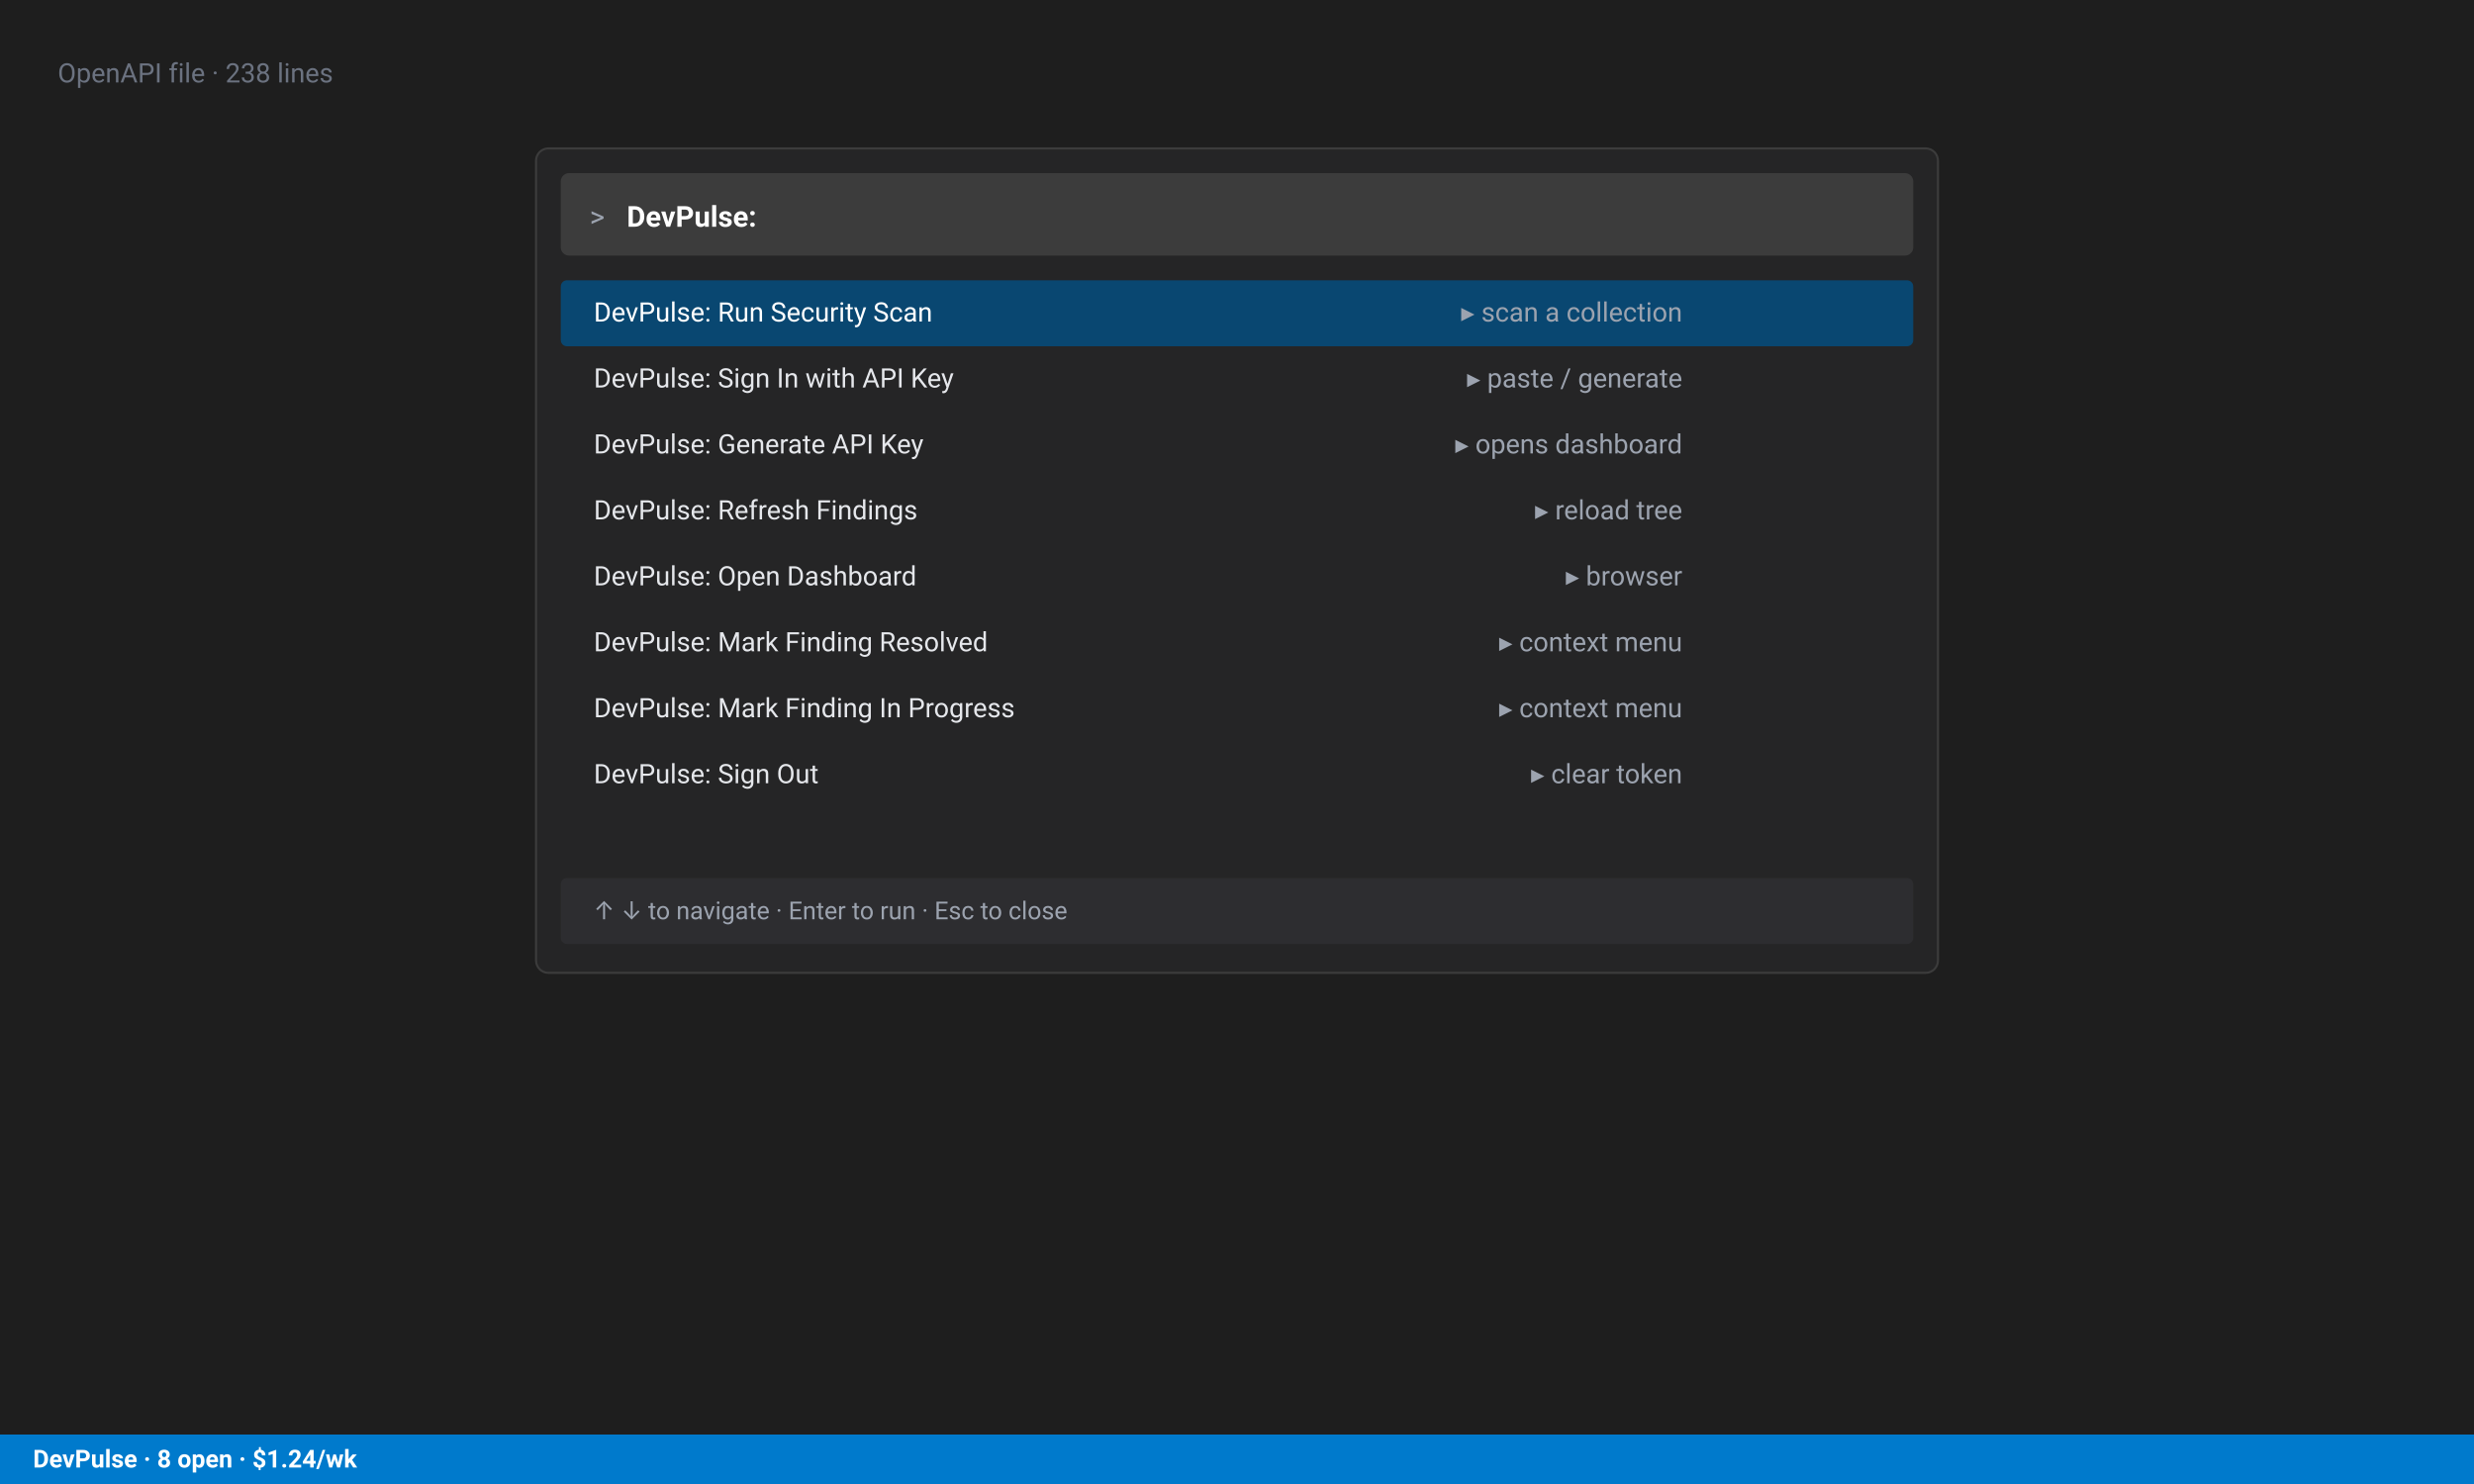
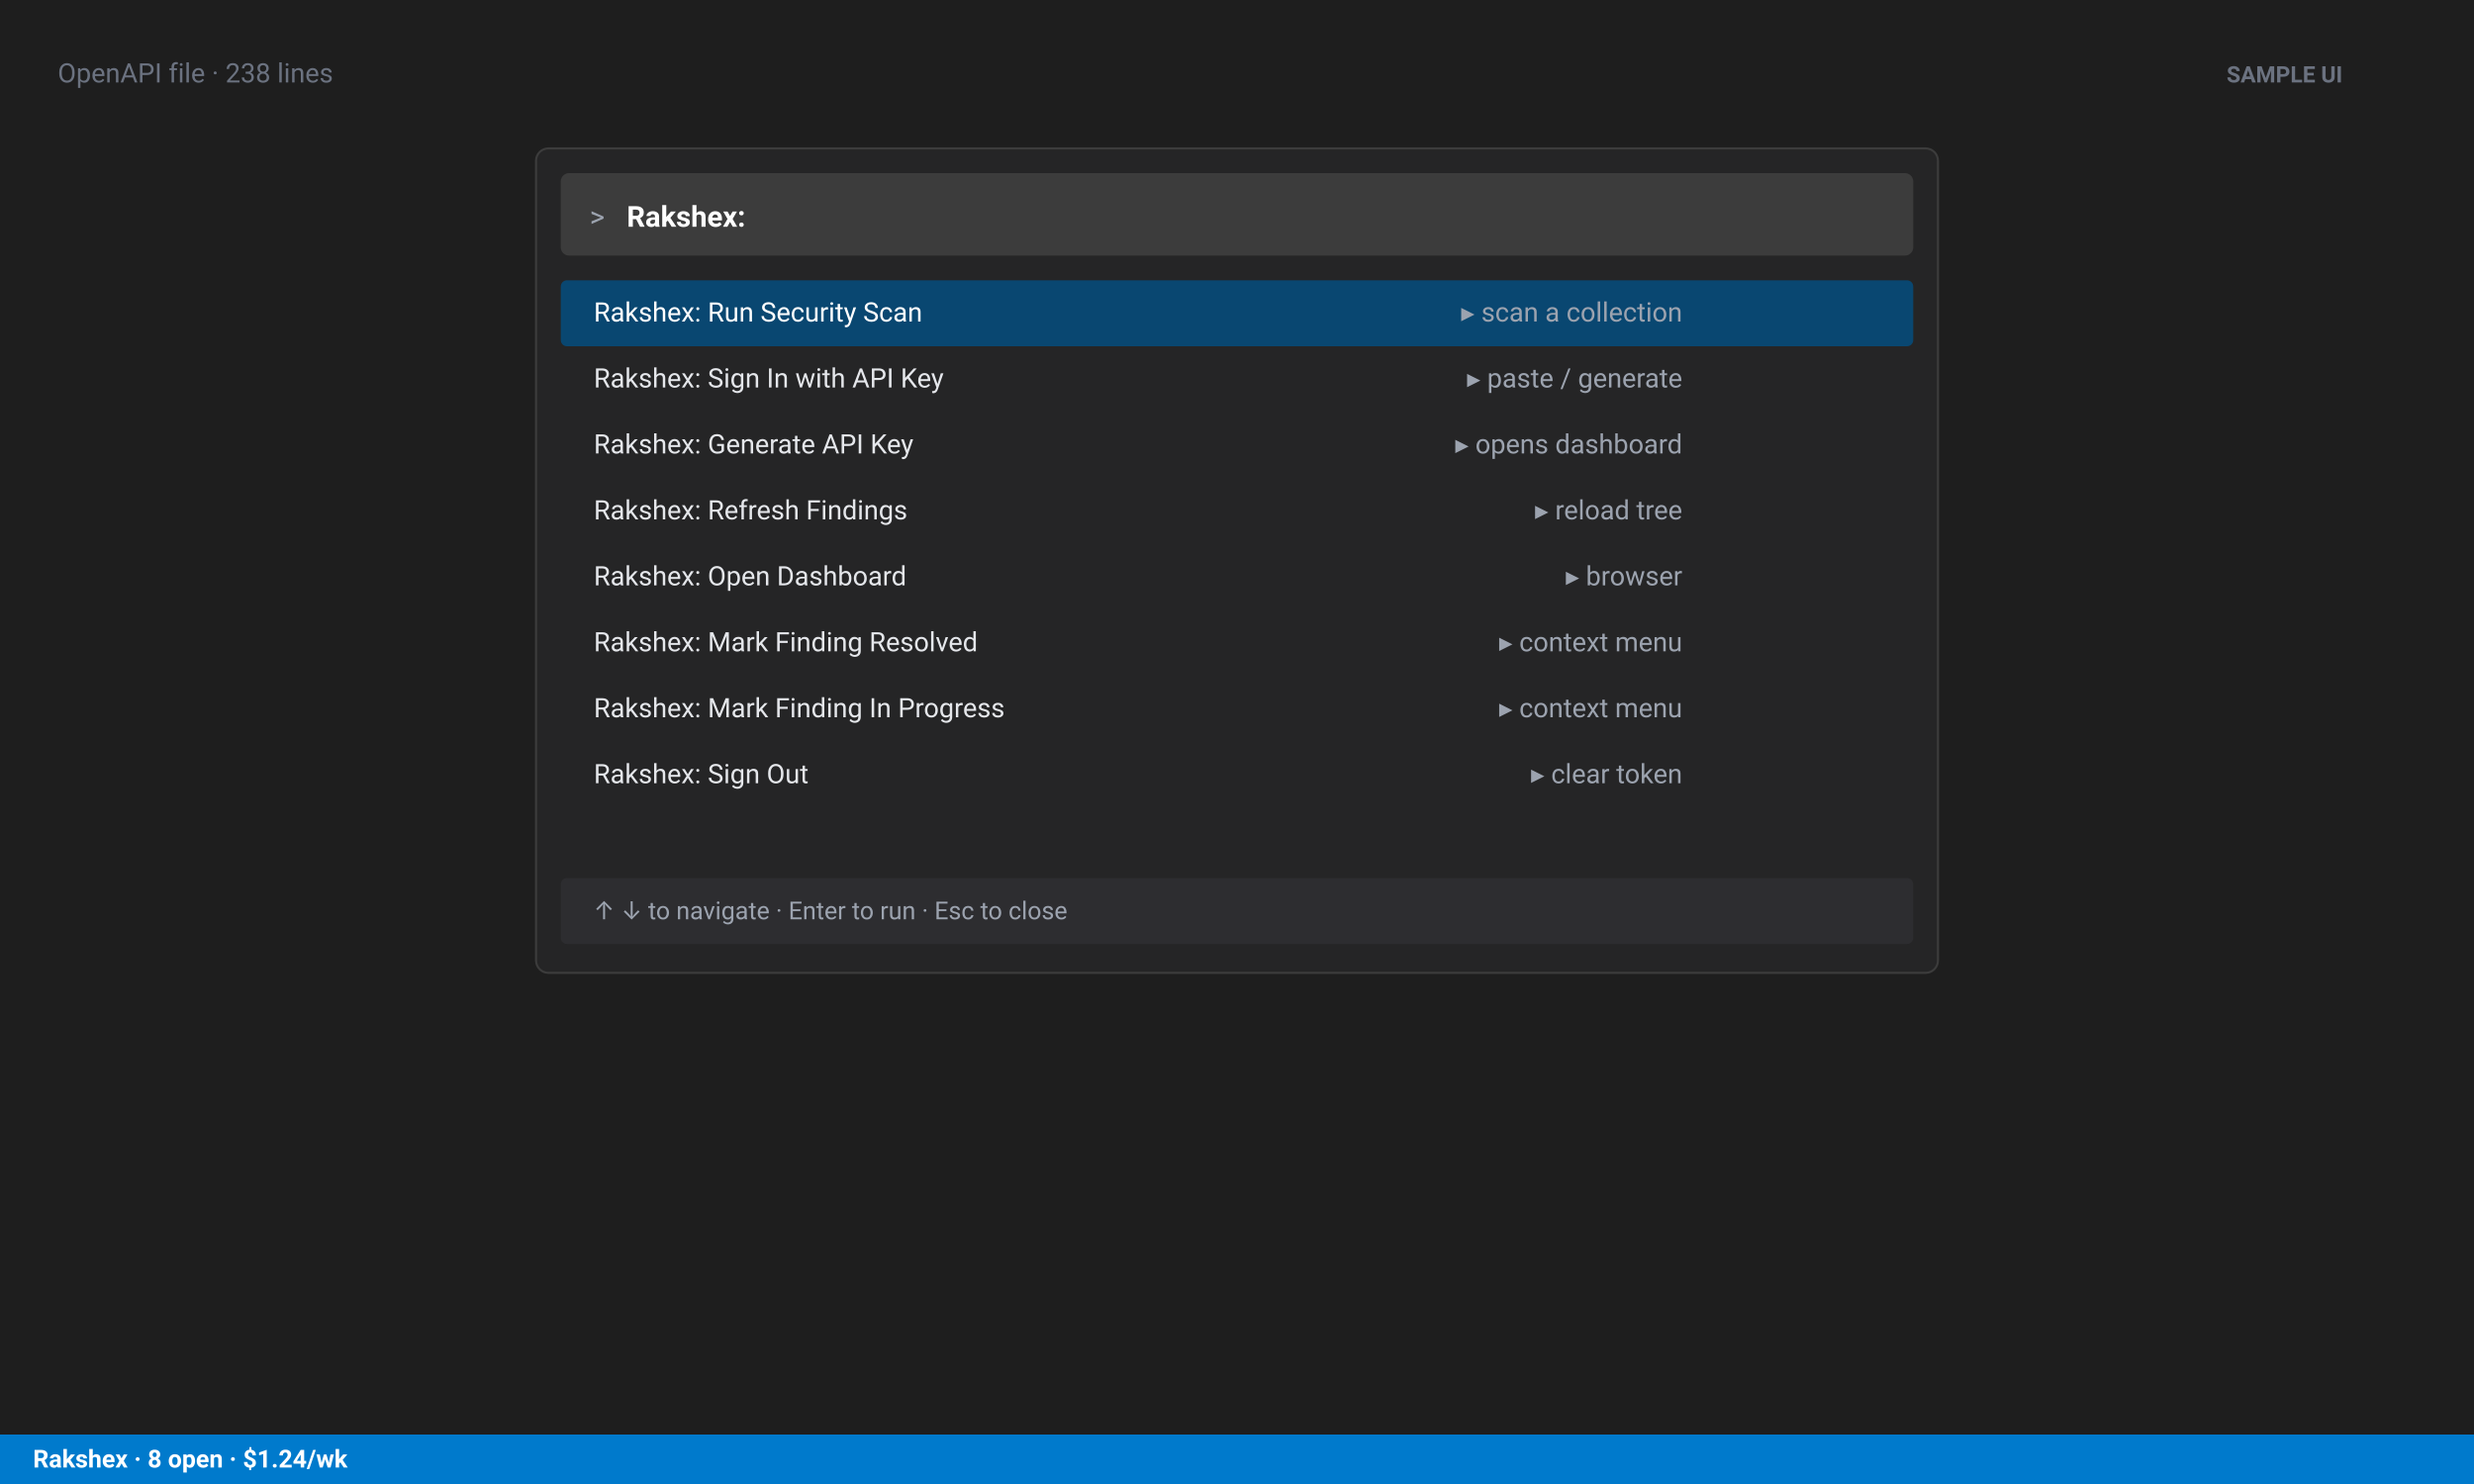
<svg xmlns="http://www.w3.org/2000/svg" viewBox="0 0 1200 720" width="1200" height="720" font-family="-apple-system,BlinkMacSystemFont,Segoe UI,Roboto,sans-serif">
  <rect width="1200" height="720" fill="#1e1e1e" />
  <rect x="0" y="0" width="1200" height="720" fill="#1e1e1e" opacity="0.6" />
  <text x="28" y="40" fill="#6b7280" font-size="13">OpenAPI file · 238 lines</text>
+   <text x="1080" y="40" fill="#6b7280" font-size="11" font-weight="700">SAMPLE UI</text>
  <rect x="260" y="72" width="680" height="400" fill="#252526" rx="6" stroke="#3c3c3c" />
  <rect x="272" y="84" width="656" height="40" fill="#3c3c3c" rx="4" />
  <text x="286" y="110" fill="#9ca3af" font-size="14">&gt;</text>
-   <text x="304" y="110" fill="#fff" font-size="14" font-weight="600">DevPulse: </text>
+   <text x="304" y="110" fill="#fff" font-size="14" font-weight="600">Rakshex: </text>
  <g font-size="13">
    <rect x="272" y="136" width="656" height="32" fill="#094771" rx="3" />
-     <text x="288" y="156" fill="#fff">DevPulse: Run Security Scan</text>
+     <text x="288" y="156" fill="#fff">Rakshex: Run Security Scan</text>
    <text x="816" y="156" fill="#9ca3af" text-anchor="end">▸ scan a collection</text>
-     <text x="288" y="188" fill="#e5e7eb">DevPulse: Sign In with API Key</text>
+     <text x="288" y="188" fill="#e5e7eb">Rakshex: Sign In with API Key</text>
    <text x="816" y="188" fill="#9ca3af" text-anchor="end">▸ paste / generate</text>
-     <text x="288" y="220" fill="#e5e7eb">DevPulse: Generate API Key</text>
+     <text x="288" y="220" fill="#e5e7eb">Rakshex: Generate API Key</text>
    <text x="816" y="220" fill="#9ca3af" text-anchor="end">▸ opens dashboard</text>
-     <text x="288" y="252" fill="#e5e7eb">DevPulse: Refresh Findings</text>
+     <text x="288" y="252" fill="#e5e7eb">Rakshex: Refresh Findings</text>
    <text x="816" y="252" fill="#9ca3af" text-anchor="end">▸ reload tree</text>
-     <text x="288" y="284" fill="#e5e7eb">DevPulse: Open Dashboard</text>
+     <text x="288" y="284" fill="#e5e7eb">Rakshex: Open Dashboard</text>
    <text x="816" y="284" fill="#9ca3af" text-anchor="end">▸ browser</text>
-     <text x="288" y="316" fill="#e5e7eb">DevPulse: Mark Finding Resolved</text>
+     <text x="288" y="316" fill="#e5e7eb">Rakshex: Mark Finding Resolved</text>
    <text x="816" y="316" fill="#9ca3af" text-anchor="end">▸ context menu</text>
-     <text x="288" y="348" fill="#e5e7eb">DevPulse: Mark Finding In Progress</text>
+     <text x="288" y="348" fill="#e5e7eb">Rakshex: Mark Finding In Progress</text>
    <text x="816" y="348" fill="#9ca3af" text-anchor="end">▸ context menu</text>
-     <text x="288" y="380" fill="#e5e7eb">DevPulse: Sign Out</text>
+     <text x="288" y="380" fill="#e5e7eb">Rakshex: Sign Out</text>
    <text x="816" y="380" fill="#9ca3af" text-anchor="end">▸ clear token</text>
  </g>
  <rect x="272" y="426" width="656" height="32" fill="#2d2d30" rx="3" />
  <text x="288" y="446" fill="#9ca3af" font-size="12">↑ ↓ to navigate · Enter to run · Esc to close</text>
  <rect x="0" y="696" width="1200" height="24" fill="#007acc" />
-   <text x="16" y="712" fill="#fff" font-size="12" font-weight="600">DevPulse · 8 open · $1.24/wk</text>
+   <text x="16" y="712" fill="#fff" font-size="12" font-weight="600">Rakshex · 8 open · $1.24/wk</text>
</svg>
